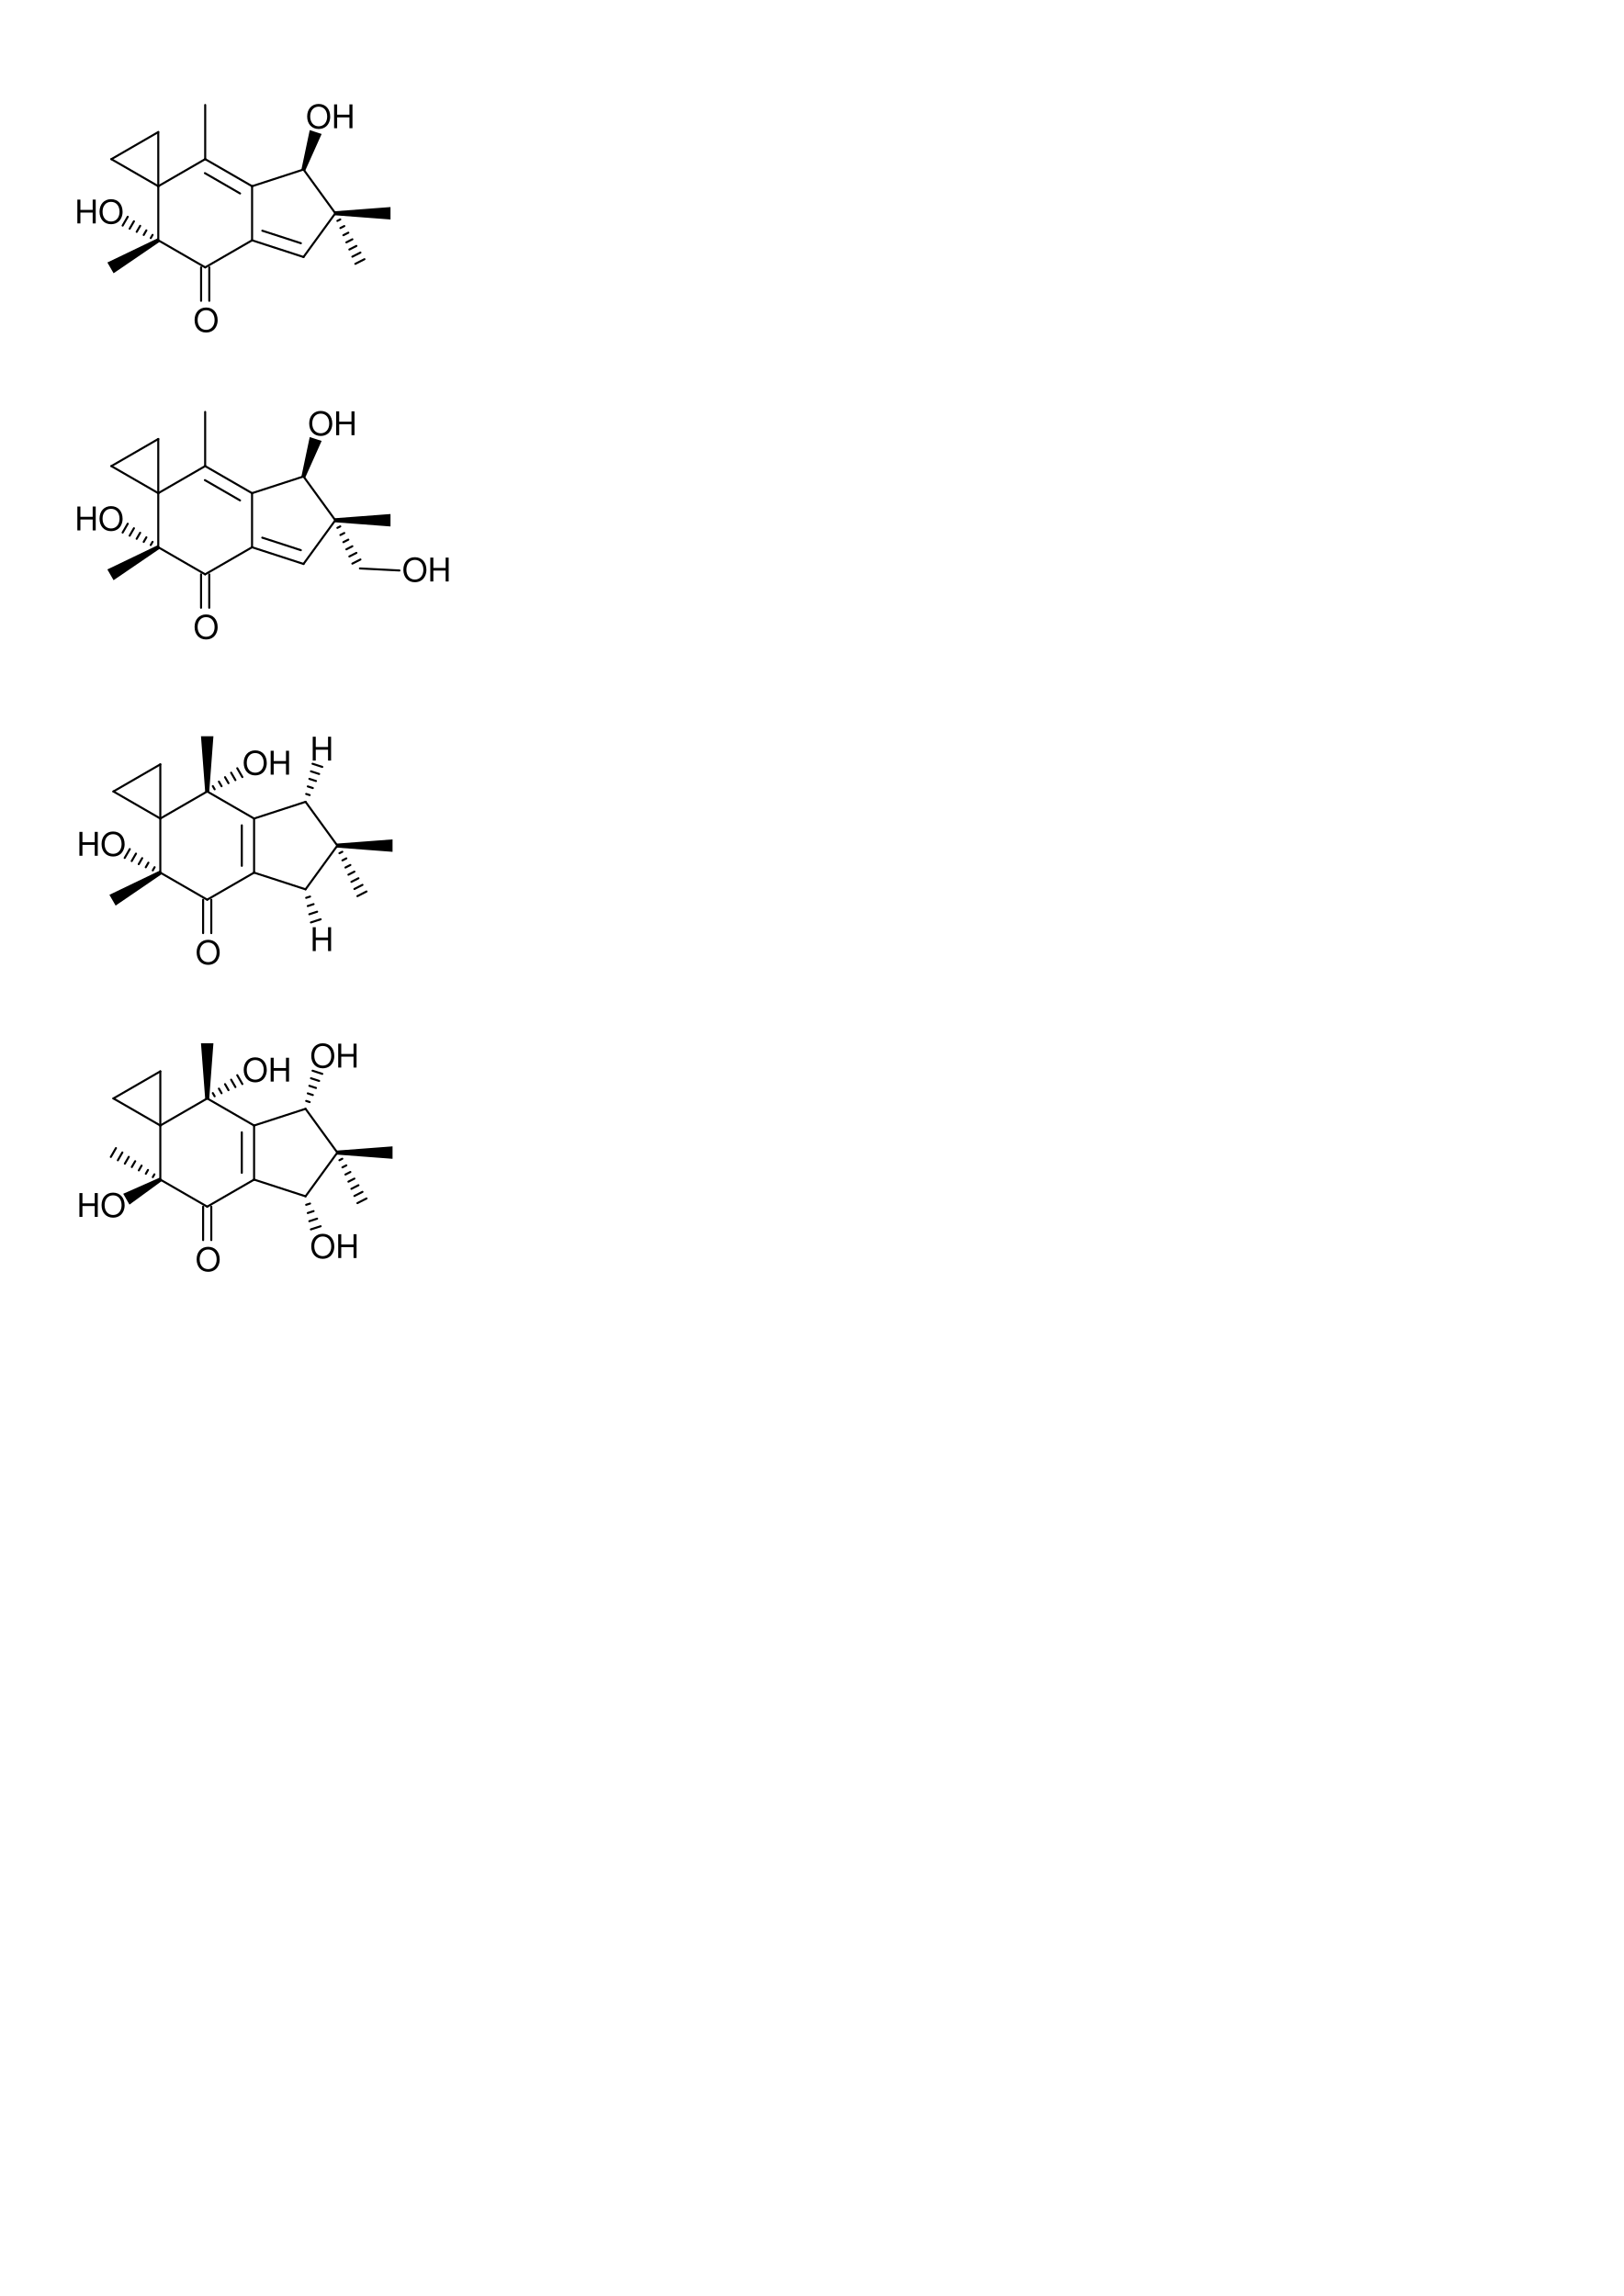
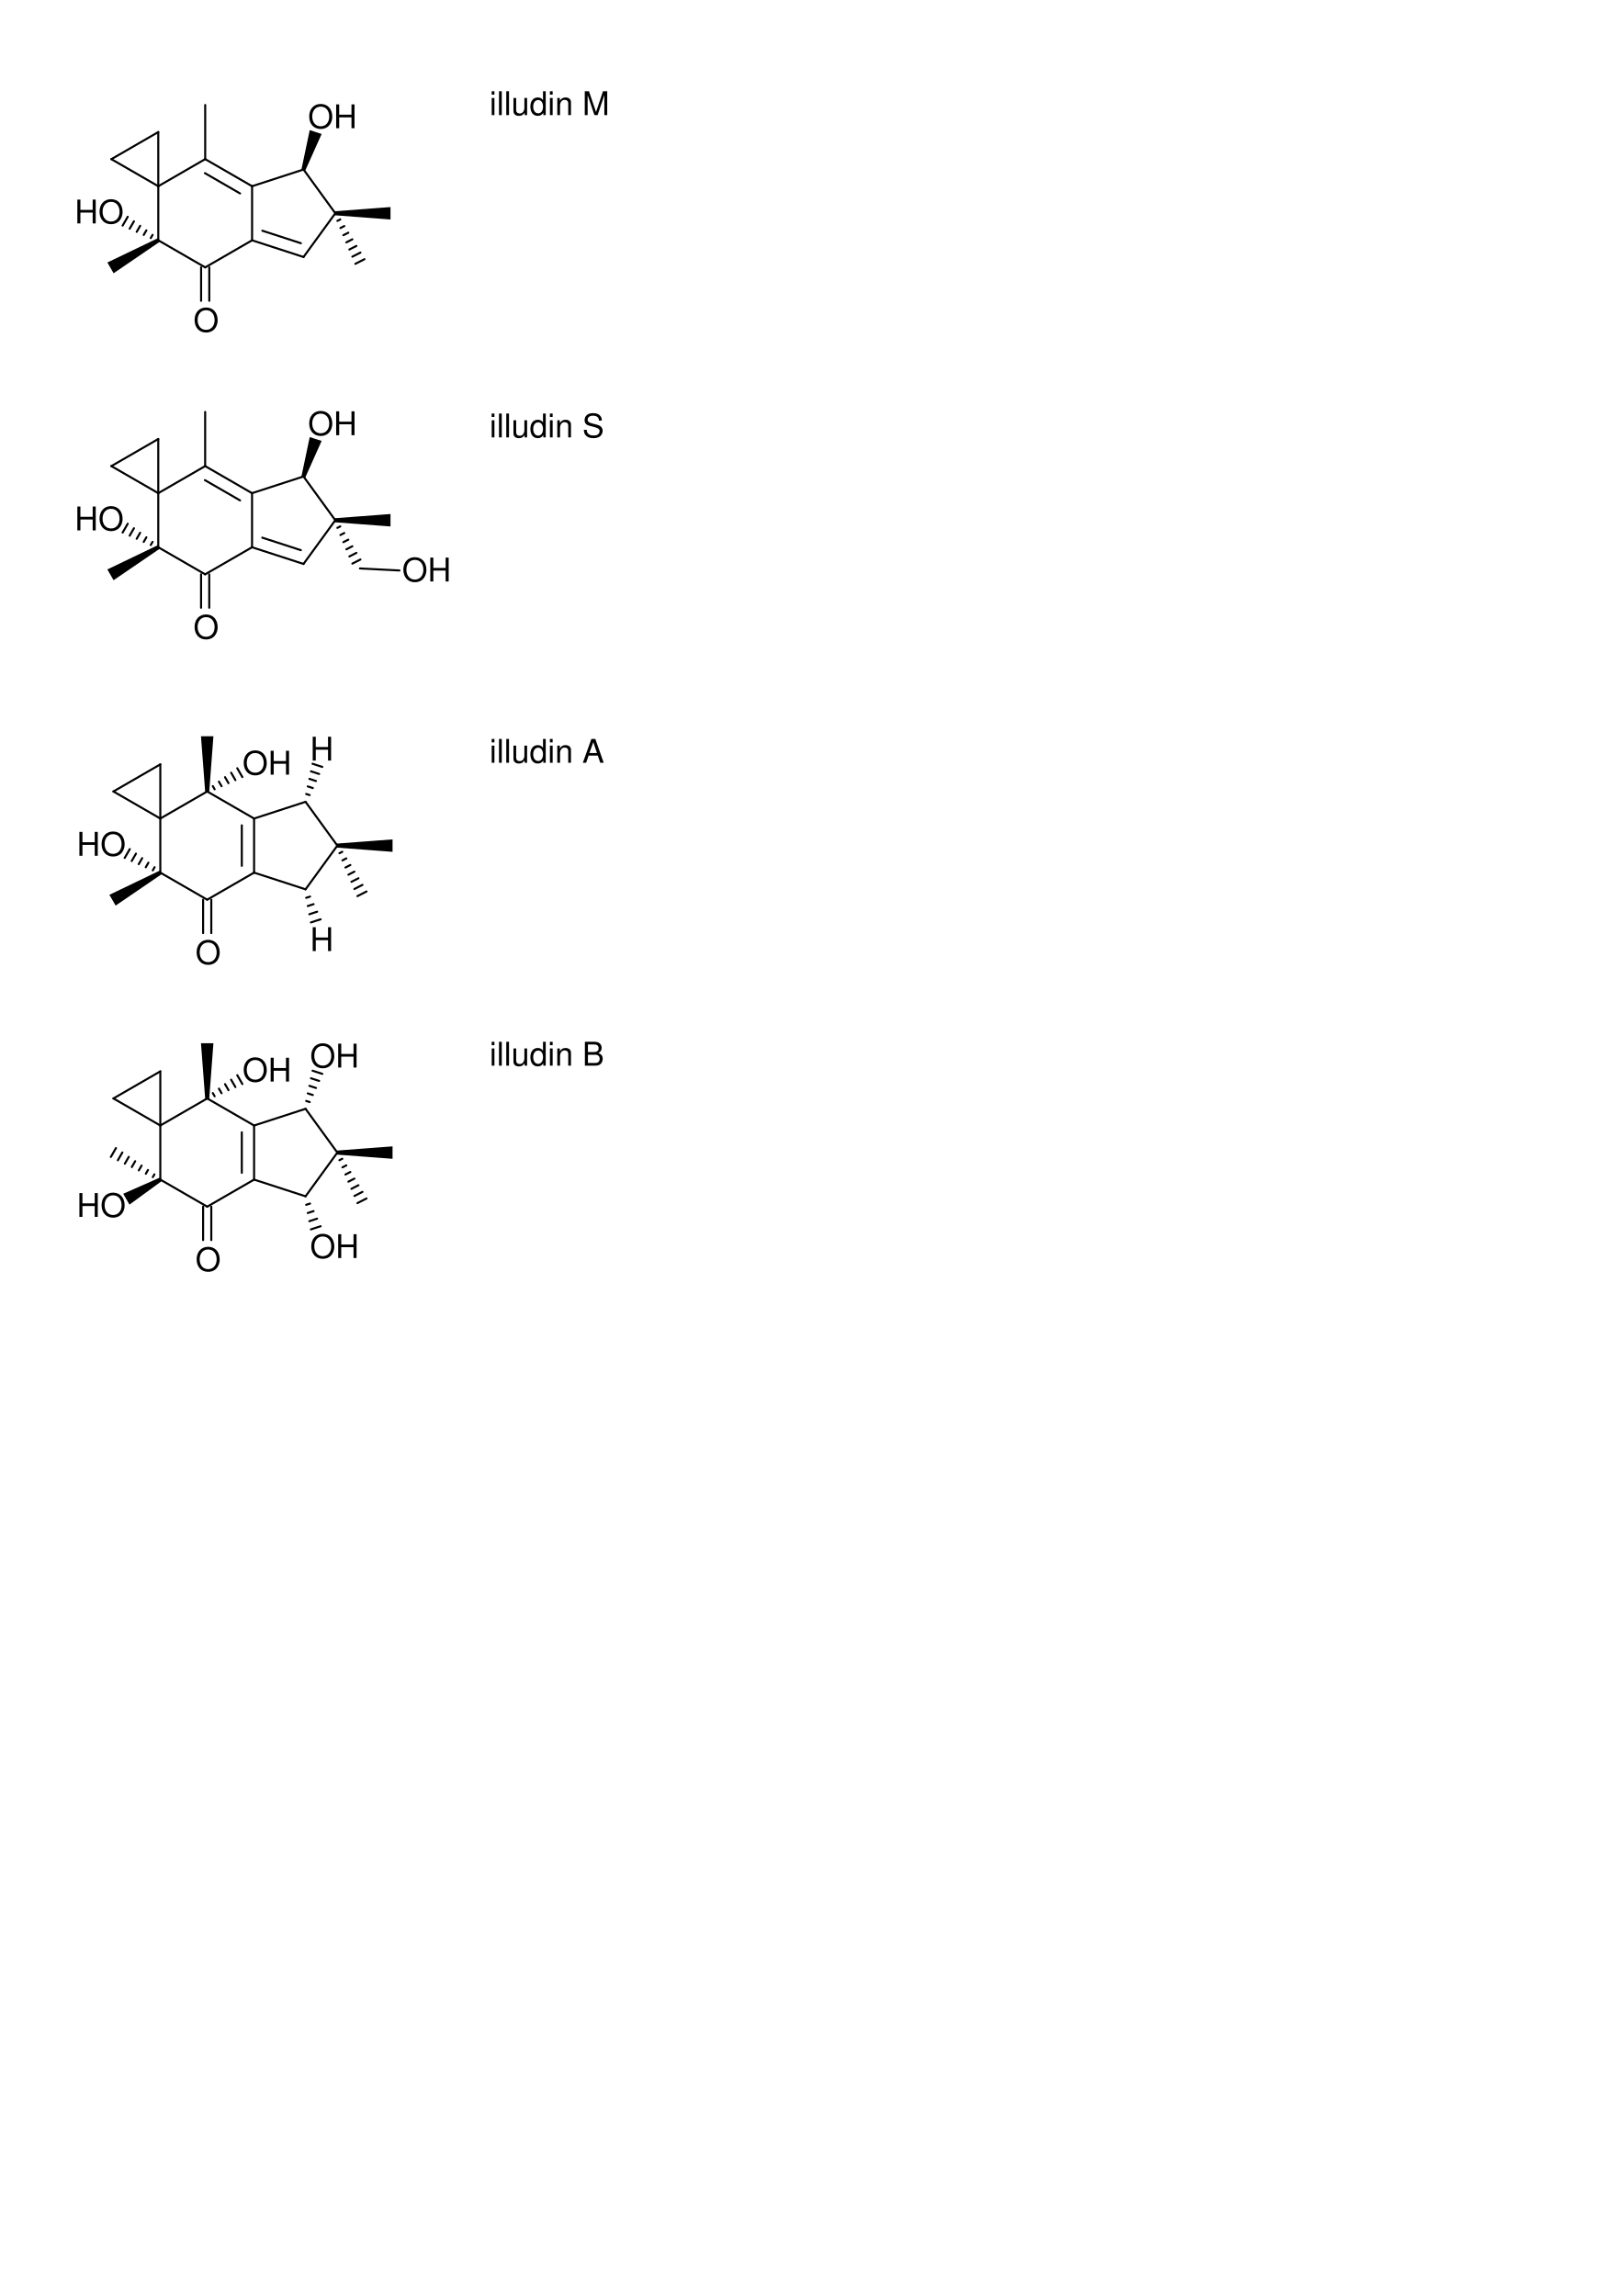
<svg xmlns="http://www.w3.org/2000/svg" xmlns:ns1="http://www.freesoftware.fsf.org/bkchem/cdml" height="297mm" version="1.0" viewBox="0 0 793 1122" width="210mm">
  <g font-family="Helvetica" font-size="12pt" stroke-linecap="round">
    <g stroke="#000000" stroke-width="1.0">
      <polygon fill="#000000" points="163.67 103.72 190.13 101.72 190.13 106.72 163.67 104.72" stroke="#000000" />
    </g>
    <g stroke="#000000" stroke-width="1.0">
      <line x1="54.25" x2="77.16" y1="77.77" y2="64.54" />
    </g>
    <g stroke="#000000" stroke-width="1.0">
      <polygon fill="#000000" points="77.42 117.86 55.50 132.82 53.00 128.49 76.92 116.99" stroke="#000000" />
    </g>
    <g stroke="#000000" stroke-width="1.0">
      <line x1="73.49" x2="74.39" y1="116.34" y2="114.78" />
      <line x1="70.05" x2="71.35" y1="114.82" y2="112.57" />
      <line x1="66.62" x2="68.32" y1="113.30" y2="110.35" />
      <line x1="63.18" x2="65.28" y1="111.77" y2="108.14" />
      <line x1="59.75" x2="62.25" y1="110.25" y2="105.92" />
    </g>
    <g stroke="#000000" stroke-width="1.0">
      <line x1="77.17" x2="77.16" y1="91.00" y2="64.54" />
    </g>
    <g stroke="#000000" stroke-width="1.0">
      <line x1="166.08" x2="164.68" y1="107.23" y2="107.94" />
      <line x1="168.06" x2="166.15" y1="110.47" y2="111.44" />
      <line x1="170.03" x2="167.61" y1="113.71" y2="114.94" />
      <line x1="172.00" x2="169.07" y1="116.94" y2="118.44" />
      <line x1="173.97" x2="170.53" y1="120.18" y2="121.93" />
      <line x1="175.94" x2="171.99" y1="123.42" y2="125.43" />
      <line x1="177.91" x2="173.45" y1="126.66" y2="128.93" />
    </g>
    <g stroke="#000000" stroke-width="1.0">
      <line x1="148.13" x2="163.67" y1="82.83" y2="104.22" />
    </g>
    <g stroke="#000000" stroke-width="1.0">
      <line x1="77.17" x2="100.09" y1="117.43" y2="130.66" />
    </g>
    <g stroke="#000000" stroke-width="1.0">
      <polygon fill="#000000" points="147.65 82.67 151.54 64.23 156.30 65.77 148.60 82.98" stroke="#000000" />
    </g>
    <g stroke="#000000" stroke-width="1.0">
      <line x1="123.00" x2="100.09" y1="117.43" y2="130.66" />
    </g>
    <g stroke="#000000" stroke-width="1.0">
      <line x1="148.13" x2="123.00" y1="125.59" y2="117.43" />
      <line x1="146.85" x2="128.00" y1="118.86" y2="112.74" />
    </g>
    <g stroke="#000000" stroke-width="1.0">
      <line x1="77.17" x2="54.25" y1="91.00" y2="77.77" />
    </g>
    <g stroke="#000000" stroke-width="1.0">
      <line x1="100.09" x2="123.00" y1="77.76" y2="91.00" />
      <line x1="99.95" x2="117.13" y1="84.61" y2="94.54" />
    </g>
    <g stroke="#000000" stroke-width="1.0">
      <line x1="77.17" x2="77.17" y1="91.00" y2="117.43" />
    </g>
    <g stroke="#000000" stroke-width="1.0">
      <line x1="77.17" x2="100.09" y1="91.00" y2="77.76" />
    </g>
    <g stroke="#000000" stroke-width="1.0">
      <line x1="123.00" x2="123.00" y1="91.00" y2="117.43" />
    </g>
    <g stroke="#000000" stroke-width="1.0">
      <line x1="123.00" x2="148.13" y1="91.00" y2="82.83" />
    </g>
    <g stroke="#000000" stroke-width="1.0">
      <line x1="163.67" x2="148.13" y1="104.22" y2="125.59" />
    </g>
    <g stroke="#000000" stroke-width="1.0">
      <line x1="100.09" x2="100.09" y1="77.76" y2="51.30" />
    </g>
    <g stroke="#000000" stroke-width="1.0">
      <line x1="102.09" x2="102.09" y1="130.66" y2="147.00" />
      <line x1="98.09" x2="98.09" y1="130.66" y2="147.00" />
    </g>
    <text fill="#000000" font-family="helvetica" font-size="12pt" x="94.30" y="162.13">O</text>
    <text fill="#000000" font-family="helvetica" font-size="12pt" x="36.30" y="109.19">HO</text>
-     <text fill="#000000" font-family="helvetica" font-size="12pt" x="149.30" y="62.66">OH</text>
+     <text fill="#000000" font-family="helvetica" font-size="12pt" x="150.30" y="62.66">OH</text>
    <g stroke="#000000" stroke-width="1.0">
      <line x1="122.98" x2="122.98" y1="241.00" y2="267.43" />
    </g>
    <g stroke="#000000" stroke-width="1.0">
      <line x1="148.12" x2="122.98" y1="275.59" y2="267.43" />
      <line x1="146.83" x2="127.98" y1="268.86" y2="262.74" />
    </g>
    <g stroke="#000000" stroke-width="1.0">
      <line x1="77.16" x2="54.25" y1="241.00" y2="227.77" />
    </g>
    <g stroke="#000000" stroke-width="1.0">
      <line x1="77.16" x2="77.16" y1="241.00" y2="214.53" />
    </g>
    <g stroke="#000000" stroke-width="1.0">
      <line x1="166.08" x2="164.68" y1="257.24" y2="257.95" />
      <line x1="168.05" x2="166.14" y1="260.47" y2="261.45" />
      <line x1="170.02" x2="167.61" y1="263.71" y2="264.94" />
      <line x1="171.99" x2="169.07" y1="266.94" y2="268.44" />
      <line x1="173.97" x2="170.53" y1="270.18" y2="271.93" />
      <line x1="175.94" x2="171.99" y1="273.41" y2="275.43" />
    </g>
    <g stroke="#000000" stroke-width="1.0">
      <line x1="122.98" x2="100.07" y1="267.43" y2="280.66" />
    </g>
    <g stroke="#000000" stroke-width="1.0">
      <line x1="163.66" x2="148.12" y1="254.23" y2="275.59" />
    </g>
    <g stroke="#000000" stroke-width="1.0">
      <line x1="175.68" x2="195.00" y1="277.78" y2="278.78" />
    </g>
    <g stroke="#000000" stroke-width="1.0">
      <line x1="77.16" x2="100.07" y1="267.43" y2="280.66" />
    </g>
    <g stroke="#000000" stroke-width="1.0">
      <line x1="100.07" x2="100.07" y1="227.77" y2="201.30" />
    </g>
    <g stroke="#000000" stroke-width="1.0">
      <polygon fill="#000000" points="147.65 232.68 151.54 214.23 156.30 215.77 148.60 232.99" stroke="#000000" />
    </g>
    <g stroke="#000000" stroke-width="1.0">
      <line x1="148.12" x2="163.66" y1="232.83" y2="254.23" />
    </g>
    <g stroke="#000000" stroke-width="1.0">
      <line x1="77.16" x2="100.07" y1="241.00" y2="227.77" />
    </g>
    <g stroke="#000000" stroke-width="1.0">
      <line x1="73.48" x2="74.38" y1="266.34" y2="264.78" />
      <line x1="70.05" x2="71.35" y1="264.82" y2="262.57" />
      <line x1="66.61" x2="68.31" y1="263.30" y2="260.35" />
      <line x1="63.18" x2="65.28" y1="261.78" y2="258.14" />
      <line x1="59.75" x2="62.25" y1="260.26" y2="255.93" />
    </g>
    <g stroke="#000000" stroke-width="1.0">
      <line x1="54.25" x2="77.16" y1="227.77" y2="214.53" />
    </g>
    <g stroke="#000000" stroke-width="1.0">
      <line x1="100.07" x2="122.98" y1="227.77" y2="241.00" />
      <line x1="99.94" x2="117.12" y1="234.62" y2="244.54" />
    </g>
    <g stroke="#000000" stroke-width="1.0">
      <line x1="77.16" x2="77.16" y1="241.00" y2="267.43" />
    </g>
    <g stroke="#000000" stroke-width="1.0">
      <line x1="122.98" x2="148.12" y1="241.00" y2="232.83" />
    </g>
    <g stroke="#000000" stroke-width="1.0">
      <polygon fill="#000000" points="163.66 253.73 190.13 251.73 190.13 256.73 163.66 254.73" stroke="#000000" />
    </g>
    <g stroke="#000000" stroke-width="1.0">
      <line x1="102.07" x2="102.07" y1="280.66" y2="297.00" />
      <line x1="98.07" x2="98.07" y1="280.66" y2="297.00" />
    </g>
    <g stroke="#000000" stroke-width="1.0">
      <polygon fill="#000000" points="77.41 267.86 55.49 282.82 52.99 278.49 76.91 266.99" stroke="#000000" />
    </g>
    <text fill="#000000" font-family="helvetica" font-size="12pt" x="94.30" y="312.12">O</text>
    <text fill="#000000" font-family="helvetica" font-size="12pt" x="36.30" y="259.19">HO</text>
    <text fill="#000000" font-family="helvetica" font-size="12pt" x="196.30" y="284.15">OH</text>
    <text fill="#000000" font-family="helvetica" font-size="12pt" x="150.30" y="212.67">OH</text>
    <g stroke="#000000" stroke-width="1.0">
      <line x1="78.16" x2="101.07" y1="400.00" y2="386.77" />
    </g>
    <g stroke="#000000" stroke-width="1.0">
      <polygon fill="#000000" points="100.57 386.77 98.57 360.30 103.57 360.30 101.57 386.77" stroke="#000000" />
    </g>
    <g stroke="#000000" stroke-width="1.0">
      <polygon fill="#000000" points="78.41 426.86 56.49 441.82 53.99 437.49 77.91 425.99" stroke="#000000" />
    </g>
    <g stroke="#000000" stroke-width="1.0">
      <polygon fill="#000000" points="164.66 412.73 191.13 410.73 191.13 415.73 164.66 413.73" stroke="#000000" />
    </g>
    <g stroke="#000000" stroke-width="1.0">
      <line x1="78.16" x2="78.16" y1="400.00" y2="426.43" />
    </g>
    <g stroke="#000000" stroke-width="1.0">
      <line x1="123.98" x2="123.98" y1="400.00" y2="426.43" />
      <line x1="117.98" x2="117.98" y1="403.30" y2="423.12" />
    </g>
    <g stroke="#000000" stroke-width="1.0">
      <line x1="74.48" x2="75.38" y1="425.34" y2="423.78" />
      <line x1="71.05" x2="72.35" y1="423.82" y2="421.57" />
      <line x1="67.61" x2="69.31" y1="422.30" y2="419.35" />
      <line x1="64.18" x2="66.28" y1="420.78" y2="417.14" />
      <line x1="60.75" x2="63.25" y1="419.26" y2="414.93" />
    </g>
    <g stroke="#000000" stroke-width="1.0">
      <line x1="164.66" x2="149.12" y1="413.23" y2="434.59" />
    </g>
    <g stroke="#000000" stroke-width="1.0">
      <line x1="149.12" x2="164.66" y1="391.83" y2="413.23" />
    </g>
    <g stroke="#000000" stroke-width="1.0">
      <line x1="55.25" x2="78.16" y1="386.77" y2="373.53" />
    </g>
    <g stroke="#000000" stroke-width="1.0">
      <line x1="151.33" x2="149.42" y1="438.13" y2="438.75" />
      <line x1="153.05" x2="150.20" y1="441.83" y2="442.76" />
      <line x1="154.78" x2="150.97" y1="445.53" y2="446.77" />
      <line x1="156.50" x2="151.75" y1="449.23" y2="450.77" />
    </g>
    <g stroke="#000000" stroke-width="1.0">
      <line x1="78.16" x2="101.07" y1="426.43" y2="439.66" />
    </g>
    <g stroke="#000000" stroke-width="1.0">
      <line x1="149.12" x2="123.98" y1="434.59" y2="426.43" />
    </g>
    <g stroke="#000000" stroke-width="1.0">
      <line x1="78.16" x2="55.25" y1="400.00" y2="386.77" />
    </g>
    <g stroke="#000000" stroke-width="1.0">
      <line x1="103.81" x2="104.71" y1="384.15" y2="385.71" />
      <line x1="106.79" x2="108.09" y1="381.96" y2="384.21" />
      <line x1="109.78" x2="111.48" y1="379.78" y2="382.72" />
      <line x1="112.76" x2="114.86" y1="377.59" y2="381.23" />
      <line x1="115.75" x2="118.25" y1="375.41" y2="379.74" />
    </g>
    <g stroke="#000000" stroke-width="1.0">
      <line x1="167.08" x2="165.68" y1="416.24" y2="416.95" />
      <line x1="169.05" x2="167.14" y1="419.47" y2="420.45" />
      <line x1="171.02" x2="168.61" y1="422.71" y2="423.94" />
      <line x1="172.99" x2="170.07" y1="425.94" y2="427.44" />
      <line x1="174.97" x2="171.53" y1="429.18" y2="430.93" />
      <line x1="176.94" x2="172.99" y1="432.41" y2="434.43" />
      <line x1="178.91" x2="174.46" y1="435.65" y2="437.92" />
    </g>
    <g stroke="#000000" stroke-width="1.0">
      <line x1="149.43" x2="151.14" y1="387.99" y2="388.54" />
      <line x1="150.21" x2="152.68" y1="384.30" y2="385.10" />
      <line x1="150.99" x2="154.22" y1="380.61" y2="381.66" />
      <line x1="151.76" x2="155.76" y1="376.92" y2="378.22" />
      <line x1="152.54" x2="157.30" y1="373.23" y2="374.77" />
    </g>
    <g stroke="#000000" stroke-width="1.0">
      <line x1="123.98" x2="101.07" y1="426.43" y2="439.66" />
    </g>
    <g stroke="#000000" stroke-width="1.0">
      <line x1="101.07" x2="123.98" y1="386.77" y2="400.00" />
    </g>
    <g stroke="#000000" stroke-width="1.0">
      <line x1="103.07" x2="103.07" y1="439.66" y2="456.00" />
      <line x1="99.07" x2="99.07" y1="439.66" y2="456.00" />
    </g>
    <g stroke="#000000" stroke-width="1.0">
      <line x1="123.98" x2="149.12" y1="400.00" y2="391.83" />
    </g>
    <g stroke="#000000" stroke-width="1.0">
      <line x1="78.16" x2="78.16" y1="400.00" y2="373.53" />
    </g>
    <text fill="#000000" font-family="helvetica" font-size="12pt" x="95.30" y="471.12">O</text>
    <text fill="#000000" font-family="helvetica" font-size="12pt" x="37.30" y="418.19">HO</text>
    <text fill="#000000" font-family="helvetica" font-size="12pt" x="151.30" y="371.67">H</text>
    <text fill="#000000" font-family="helvetica" font-size="12pt" x="151.30" y="464.76">H</text>
    <text fill="#000000" font-family="helvetica" font-size="12pt" x="118.30" y="378.54">OH</text>
    <g stroke="#000000" stroke-width="1.0">
      <line x1="164.66" x2="149.12" y1="563.24" y2="584.61" />
    </g>
    <g stroke="#000000" stroke-width="1.0">
      <line x1="78.16" x2="55.25" y1="550.01" y2="536.78" />
    </g>
    <g stroke="#000000" stroke-width="1.0">
      <polygon fill="#000000" points="100.57 536.78 98.57 510.32 103.57 510.32 101.57 536.78" stroke="#000000" />
    </g>
    <g stroke="#000000" stroke-width="1.0">
      <polygon fill="#000000" points="164.66 562.74 191.13 560.74 191.13 565.74 164.66 563.74" stroke="#000000" />
    </g>
    <g stroke="#000000" stroke-width="1.0">
      <line x1="123.98" x2="149.12" y1="550.01" y2="541.85" />
    </g>
    <g stroke="#000000" stroke-width="1.0">
      <line x1="149.12" x2="164.66" y1="541.85" y2="563.24" />
    </g>
    <g stroke="#000000" stroke-width="1.0">
      <line x1="78.16" x2="78.16" y1="550.01" y2="576.44" />
    </g>
    <g stroke="#000000" stroke-width="1.0">
      <line x1="55.25" x2="78.16" y1="536.78" y2="523.55" />
    </g>
    <g stroke="#000000" stroke-width="1.0">
      <line x1="78.16" x2="101.07" y1="576.44" y2="589.67" />
    </g>
    <g stroke="#000000" stroke-width="1.0">
      <line x1="103.07" x2="103.07" y1="589.67" y2="606.00" />
      <line x1="99.07" x2="99.07" y1="589.67" y2="606.00" />
    </g>
    <g stroke="#000000" stroke-width="1.0">
      <line x1="123.98" x2="101.07" y1="576.44" y2="589.67" />
    </g>
    <g stroke="#000000" stroke-width="1.0">
      <line x1="149.12" x2="123.98" y1="584.61" y2="576.44" />
    </g>
    <g stroke="#000000" stroke-width="1.0">
      <line x1="78.16" x2="78.16" y1="550.01" y2="523.55" />
    </g>
    <g stroke="#000000" stroke-width="1.0">
      <line x1="167.08" x2="165.68" y1="566.25" y2="566.97" />
      <line x1="169.05" x2="167.14" y1="569.49" y2="570.46" />
      <line x1="171.02" x2="168.61" y1="572.72" y2="573.96" />
      <line x1="172.99" x2="170.07" y1="575.96" y2="577.45" />
      <line x1="174.97" x2="171.53" y1="579.19" y2="580.95" />
      <line x1="176.94" x2="172.99" y1="582.43" y2="584.44" />
      <line x1="178.91" x2="174.46" y1="585.66" y2="587.93" />
    </g>
    <g stroke="#000000" stroke-width="1.0">
      <line x1="101.07" x2="123.98" y1="536.78" y2="550.01" />
    </g>
    <g stroke="#000000" stroke-width="1.0">
      <line x1="123.98" x2="123.98" y1="550.01" y2="576.44" />
      <line x1="117.98" x2="117.98" y1="553.32" y2="573.14" />
    </g>
    <g stroke="#000000" stroke-width="1.0">
      <line x1="74.49" x2="75.28" y1="575.23" y2="573.87" />
      <line x1="71.08" x2="72.15" y1="573.59" y2="571.73" />
      <line x1="67.66" x2="69.02" y1="571.94" y2="569.59" />
      <line x1="64.24" x2="65.89" y1="570.30" y2="567.45" />
      <line x1="60.83" x2="62.76" y1="568.66" y2="565.32" />
      <line x1="57.41" x2="59.62" y1="567.01" y2="563.18" />
      <line x1="53.99" x2="56.49" y1="565.37" y2="561.04" />
    </g>
    <g stroke="#000000" stroke-width="1.0">
      <polygon fill="#000000" points="78.41 576.87 63.25 587.93 60.75 583.60 77.91 576.01" stroke="#000000" />
    </g>
    <g stroke="#000000" stroke-width="1.0">
      <line x1="103.81" x2="104.71" y1="534.16" y2="535.72" />
      <line x1="106.79" x2="108.09" y1="531.98" y2="534.23" />
      <line x1="109.78" x2="111.48" y1="529.79" y2="532.74" />
      <line x1="112.76" x2="114.86" y1="527.61" y2="531.24" />
      <line x1="115.75" x2="118.25" y1="525.42" y2="529.75" />
    </g>
    <g stroke="#000000" stroke-width="1.0">
      <line x1="149.43" x2="151.14" y1="538.00" y2="538.56" />
      <line x1="150.21" x2="152.68" y1="534.31" y2="535.11" />
      <line x1="150.99" x2="154.22" y1="530.61" y2="531.66" />
      <line x1="151.77" x2="155.76" y1="526.92" y2="528.22" />
      <line x1="152.55" x2="157.30" y1="523.23" y2="524.77" />
    </g>
    <g stroke="#000000" stroke-width="1.0">
      <line x1="151.32" x2="149.42" y1="588.15" y2="588.76" />
      <line x1="153.05" x2="150.20" y1="591.84" y2="592.77" />
      <line x1="154.77" x2="150.97" y1="595.53" y2="596.77" />
      <line x1="156.50" x2="151.74" y1="599.23" y2="600.77" />
    </g>
    <g stroke="#000000" stroke-width="1.0">
      <line x1="78.16" x2="101.07" y1="550.01" y2="536.78" />
    </g>
    <text fill="#000000" font-family="helvetica" font-size="12pt" x="95.30" y="621.14">O</text>
    <text fill="#000000" font-family="helvetica" font-size="12pt" x="37.30" y="594.67">HO</text>
    <text fill="#000000" font-family="helvetica" font-size="12pt" x="151.30" y="614.78">OH</text>
    <text fill="#000000" font-family="helvetica" font-size="12pt" x="118.30" y="528.55">OH</text>
    <text fill="#000000" font-family="helvetica" font-size="12pt" x="151.30" y="521.68">OH</text>
+     <text fill="#000000" font-family="helvetica" font-size="12pt" textLength="60" x="239.00" y="56.25">
+       <tspan>illudin M</tspan>
+     </text>
+     <text fill="#000000" font-family="helvetica" font-size="12pt" textLength="58" x="239.00" y="213.75">
+       <tspan>illudin S</tspan>
+     </text>
+     <text fill="#000000" font-family="helvetica" font-size="12pt" textLength="58" x="239.00" y="372.75">
+       <tspan>illudin A</tspan>
+     </text>
+     <text fill="#000000" font-family="helvetica" font-size="12pt" textLength="58" x="239.00" y="520.75">
+       <tspan>illudin B</tspan>
+     </text>
  </g>
  <ns1:cdml version="0.16">
    <ns1:info>
      <ns1:author_program version="0.14.0-pre2">BKChem</ns1:author_program>
    </ns1:info>
    <ns1:paper crop_margin="10" crop_svg="0" orientation="portrait" replace_minus="0" type="A4" use_real_minus="0" />
    <ns1:viewport viewport="0 0 640 480" />
    <ns1:standard area_color="" font_family="helvetica" font_size="12" line_color="#000" line_width="1px" paper_crop_margin="10" paper_crop_svg="0" paper_orientation="portrait" paper_type="A4">
      <ns1:bond double-ratio="0.75" length="0.7cm" wedge-width="5px" width="6px" />
      <ns1:arrow length="1.6cm" />
      <ns1:atom show_hydrogens="0" />
    </ns1:standard>
    <ns1:molecule id="molecule79753" name="">
      <ns1:atom id="atom18696" name="C" valency="4">
        <ns1:point x="2.041cm" y="2.407cm" />
      </ns1:atom>
      <ns1:atom id="atom3063" name="C" valency="4">
        <ns1:point x="2.647cm" y="2.057cm" />
      </ns1:atom>
      <ns1:atom id="atom97514" name="C" valency="4">
        <ns1:point x="3.253cm" y="2.407cm" />
      </ns1:atom>
      <ns1:atom id="atom37148" name="C" valency="4">
        <ns1:point x="3.253cm" y="3.106cm" />
      </ns1:atom>
      <ns1:atom id="atom19684" name="C" valency="4">
        <ns1:point x="2.041cm" y="3.106cm" />
      </ns1:atom>
      <ns1:atom id="atom90539" name="C" valency="4">
        <ns1:point x="2.647cm" y="3.456cm" />
      </ns1:atom>
      <ns1:atom id="atom81971" name="C" valency="4">
        <ns1:point x="3.918cm" y="2.191cm" />
      </ns1:atom>
      <ns1:atom id="atom28722" name="C" valency="4">
        <ns1:point x="4.329cm" y="2.757cm" />
      </ns1:atom>
      <ns1:atom id="atom65022" name="C" valency="4">
        <ns1:point x="3.918cm" y="3.322cm" />
      </ns1:atom>
      <ns1:atom id="atom14418" name="O" pos="center-first" valency="2">
        <ns1:point x="2.647cm" y="4.156cm" />
      </ns1:atom>
      <ns1:atom id="atom49683" name="C" valency="4">
        <ns1:point x="5.029cm" y="2.757cm" />
      </ns1:atom>
      <ns1:atom id="atom9577" name="C" valency="4">
        <ns1:point x="4.647cm" y="3.380cm" />
      </ns1:atom>
      <ns1:atom id="atom21435" name="C" valency="4">
        <ns1:point x="1.435cm" y="2.057cm" />
      </ns1:atom>
      <ns1:atom id="atom61586" name="C" valency="4">
        <ns1:point x="2.041cm" y="1.707cm" />
      </ns1:atom>
      <ns1:atom id="atom84715" name="C" valency="4">
        <ns1:point x="1.435cm" y="3.456cm" />
      </ns1:atom>
      <ns1:atom hydrogens="on" id="atom7392" name="O" pos="center-last" valency="2">
        <ns1:point x="1.435cm" y="2.756cm" />
      </ns1:atom>
      <ns1:atom id="atom22014" name="C" valency="4">
        <ns1:point x="2.647cm" y="1.357cm" />
      </ns1:atom>
      <ns1:atom hydrogens="on" id="atom7057" name="O" pos="center-first" valency="2">
        <ns1:point x="4.134cm" y="1.525cm" />
      </ns1:atom>
      <ns1:bond double_ratio="0.75" end="atom49683" id="bond74070" line_width="1.0" start="atom28722" type="w1" wedge_width="5.0" />
      <ns1:bond double_ratio="0.75" end="atom61586" id="bond41520" line_width="1.0" start="atom21435" type="n1" />
      <ns1:bond double_ratio="0.75" end="atom84715" id="bond18853" line_width="1.0" start="atom19684" type="w1" wedge_width="5.0" />
      <ns1:bond double_ratio="0.75" end="atom7392" id="bond78879" line_width="1.0" start="atom19684" type="h1" wedge_width="5.0" />
      <ns1:bond double_ratio="0.75" end="atom61586" id="bond75063" line_width="1.0" start="atom18696" type="n1" />
      <ns1:bond double_ratio="0.75" end="atom9577" id="bond41908" line_width="1.0" start="atom28722" type="h1" wedge_width="5.0" />
      <ns1:bond double_ratio="0.75" end="atom28722" id="bond49784" line_width="1.0" start="atom81971" type="n1" />
      <ns1:bond double_ratio="0.75" end="atom90539" id="bond78199" line_width="1.0" start="atom19684" type="n1" />
      <ns1:bond double_ratio="0.75" end="atom7057" id="bond47043" line_width="1.0" start="atom81971" type="w1" wedge_width="5.0" />
      <ns1:bond double_ratio="0.75" end="atom90539" id="bond54470" line_width="1.0" start="atom37148" type="n1" />
      <ns1:bond bond_width="-6.0" center="no" double_ratio="0.75" end="atom37148" id="bond37911" line_width="1.0" start="atom65022" type="n2" />
      <ns1:bond double_ratio="0.75" end="atom21435" id="bond70205" line_width="1.0" start="atom18696" type="n1" />
      <ns1:bond bond_width="-6.0" center="no" double_ratio="0.75" end="atom97514" id="bond16531" line_width="1.0" start="atom3063" type="n2" />
      <ns1:bond double_ratio="0.75" end="atom19684" id="bond65966" line_width="1.0" start="atom18696" type="n1" />
      <ns1:bond double_ratio="0.75" end="atom3063" id="bond8405" line_width="1.0" start="atom18696" type="n1" />
      <ns1:bond double_ratio="0.75" end="atom37148" id="bond65415" line_width="1.0" start="atom97514" type="n1" />
      <ns1:bond double_ratio="0.75" end="atom81971" id="bond72159" line_width="1.0" start="atom97514" type="n1" />
      <ns1:bond double_ratio="0.75" end="atom65022" id="bond46703" line_width="1.0" start="atom28722" type="n1" />
      <ns1:bond double_ratio="0.75" end="atom22014" id="bond54422" line_width="1.0" start="atom3063" type="n1" />
      <ns1:bond bond_width="6.0" center="yes" double_ratio="0.75" end="atom14418" id="bond43190" line_width="1.0" start="atom90539" type="n2" />
    </ns1:molecule>
    <ns1:molecule id="molecule83067" name="">
      <ns1:atom id="atom15670" name="C" valency="4">
        <ns1:point x="2.041cm" y="6.375cm" />
      </ns1:atom>
      <ns1:atom id="atom58124" name="C" valency="4">
        <ns1:point x="2.647cm" y="6.025cm" />
      </ns1:atom>
      <ns1:atom id="atom81303" name="C" valency="4">
        <ns1:point x="3.253cm" y="6.375cm" />
      </ns1:atom>
      <ns1:atom id="atom43692" name="C" valency="4">
        <ns1:point x="3.253cm" y="7.074cm" />
      </ns1:atom>
      <ns1:atom id="atom33995" name="C" valency="4">
        <ns1:point x="2.041cm" y="7.074cm" />
      </ns1:atom>
      <ns1:atom id="atom50275" name="C" valency="4">
        <ns1:point x="2.647cm" y="7.424cm" />
      </ns1:atom>
      <ns1:atom id="atom37278" name="C" valency="4">
        <ns1:point x="3.918cm" y="6.159cm" />
      </ns1:atom>
      <ns1:atom id="atom13739" name="C" valency="4">
        <ns1:point x="4.329cm" y="6.725cm" />
      </ns1:atom>
      <ns1:atom id="atom46695" name="C" valency="4">
        <ns1:point x="3.918cm" y="7.290cm" />
      </ns1:atom>
      <ns1:atom id="atom47548" name="O" pos="center-first" valency="2">
        <ns1:point x="2.647cm" y="8.124cm" />
      </ns1:atom>
      <ns1:atom id="atom56421" name="C" valency="4">
        <ns1:point x="5.029cm" y="6.725cm" />
      </ns1:atom>
      <ns1:atom id="atom99095" name="C" valency="4">
        <ns1:point x="4.647cm" y="7.348cm" />
      </ns1:atom>
      <ns1:atom id="atom40244" name="C" valency="4">
        <ns1:point x="1.435cm" y="6.025cm" />
      </ns1:atom>
      <ns1:atom id="atom32493" name="C" valency="4">
        <ns1:point x="2.041cm" y="5.675cm" />
      </ns1:atom>
      <ns1:atom id="atom66358" name="C" valency="4">
        <ns1:point x="1.435cm" y="7.424cm" />
      </ns1:atom>
      <ns1:atom hydrogens="on" id="atom59695" name="O" pos="center-last" valency="2">
        <ns1:point x="1.435cm" y="6.724cm" />
      </ns1:atom>
      <ns1:atom id="atom62697" name="C" valency="4">
        <ns1:point x="2.647cm" y="5.325cm" />
      </ns1:atom>
      <ns1:atom hydrogens="on" id="atom77070" name="O" pos="center-first" valency="2">
        <ns1:point x="5.346cm" y="7.384cm" />
      </ns1:atom>
      <ns1:atom hydrogens="on" id="atom90357" name="O" pos="center-first" valency="2">
        <ns1:point x="4.134cm" y="5.493cm" />
      </ns1:atom>
      <ns1:bond double_ratio="0.75" end="atom43692" id="bond96945" line_width="1.0" start="atom81303" type="n1" />
      <ns1:bond bond_width="-6.0" center="no" double_ratio="0.75" end="atom43692" id="bond21768" line_width="1.0" start="atom46695" type="n2" />
      <ns1:bond double_ratio="0.75" end="atom40244" id="bond56010" line_width="1.0" start="atom15670" type="n1" />
      <ns1:bond double_ratio="0.75" end="atom32493" id="bond19715" line_width="1.0" start="atom15670" type="n1" />
      <ns1:bond double_ratio="0.75" end="atom99095" id="bond60661" line_width="1.0" start="atom13739" type="h1" wedge_width="5.0" />
      <ns1:bond double_ratio="0.75" end="atom50275" id="bond82621" line_width="1.0" start="atom43692" type="n1" />
      <ns1:bond double_ratio="0.75" end="atom46695" id="bond41256" line_width="1.0" start="atom13739" type="n1" />
      <ns1:bond double_ratio="0.75" end="atom77070" id="bond25356" line_width="1.0" start="atom99095" type="n1" />
      <ns1:bond double_ratio="0.75" end="atom50275" id="bond59527" line_width="1.0" start="atom33995" type="n1" />
      <ns1:bond double_ratio="0.75" end="atom62697" id="bond39693" line_width="1.0" start="atom58124" type="n1" />
      <ns1:bond double_ratio="0.75" end="atom90357" id="bond82101" line_width="1.0" start="atom37278" type="w1" wedge_width="5.0" />
      <ns1:bond double_ratio="0.75" end="atom13739" id="bond68156" line_width="1.0" start="atom37278" type="n1" />
      <ns1:bond double_ratio="0.75" end="atom58124" id="bond3791" line_width="1.0" start="atom15670" type="n1" />
      <ns1:bond double_ratio="0.75" end="atom59695" id="bond88954" line_width="1.0" start="atom33995" type="h1" wedge_width="5.0" />
      <ns1:bond double_ratio="0.75" end="atom32493" id="bond55445" line_width="1.0" start="atom40244" type="n1" />
      <ns1:bond bond_width="-6.0" center="no" double_ratio="0.75" end="atom81303" id="bond1802" line_width="1.0" start="atom58124" type="n2" />
      <ns1:bond double_ratio="0.75" end="atom33995" id="bond15714" line_width="1.0" start="atom15670" type="n1" />
      <ns1:bond double_ratio="0.75" end="atom37278" id="bond60715" line_width="1.0" start="atom81303" type="n1" />
      <ns1:bond double_ratio="0.75" end="atom56421" id="bond14050" line_width="1.0" start="atom13739" type="w1" wedge_width="5.0" />
      <ns1:bond bond_width="6.0" center="yes" double_ratio="0.75" end="atom47548" id="bond40405" line_width="1.0" start="atom50275" type="n2" />
      <ns1:bond double_ratio="0.75" end="atom66358" id="bond68652" line_width="1.0" start="atom33995" type="w1" wedge_width="5.0" />
    </ns1:molecule>
    <ns1:molecule id="molecule91518" name="">
      <ns1:atom id="atom40572" name="C" valency="4">
        <ns1:point x="2.067cm" y="10.580cm" />
      </ns1:atom>
      <ns1:atom id="atom54369" name="C" valency="4">
        <ns1:point x="2.673cm" y="10.230cm" />
      </ns1:atom>
      <ns1:atom id="atom3019" name="C" valency="4">
        <ns1:point x="3.279cm" y="10.580cm" />
      </ns1:atom>
      <ns1:atom id="atom88986" name="C" valency="4">
        <ns1:point x="3.279cm" y="11.279cm" />
      </ns1:atom>
      <ns1:atom id="atom136" name="C" valency="4">
        <ns1:point x="2.067cm" y="11.279cm" />
      </ns1:atom>
      <ns1:atom id="atom60256" name="C" valency="4">
        <ns1:point x="2.673cm" y="11.629cm" />
      </ns1:atom>
      <ns1:atom id="atom39256" name="C" valency="4">
        <ns1:point x="3.944cm" y="10.364cm" />
      </ns1:atom>
      <ns1:atom id="atom81830" name="C" valency="4">
        <ns1:point x="4.355cm" y="10.930cm" />
      </ns1:atom>
      <ns1:atom id="atom40346" name="C" valency="4">
        <ns1:point x="3.944cm" y="11.495cm" />
      </ns1:atom>
      <ns1:atom id="atom74024" name="O" pos="center-first" valency="2">
        <ns1:point x="2.673cm" y="12.329cm" />
      </ns1:atom>
      <ns1:atom id="atom30843" name="C" valency="4">
        <ns1:point x="5.055cm" y="10.930cm" />
      </ns1:atom>
      <ns1:atom id="atom44717" name="C" valency="4">
        <ns1:point x="4.673cm" y="11.553cm" />
      </ns1:atom>
      <ns1:atom id="atom64875" name="C" valency="4">
        <ns1:point x="1.461cm" y="10.230cm" />
      </ns1:atom>
      <ns1:atom id="atom82205" name="C" valency="4">
        <ns1:point x="2.067cm" y="9.880cm" />
      </ns1:atom>
      <ns1:atom id="atom8698" name="C" valency="4">
        <ns1:point x="1.461cm" y="11.629cm" />
      </ns1:atom>
      <ns1:atom hydrogens="on" id="atom3641" name="O" pos="center-last" valency="2">
        <ns1:point x="1.461cm" y="10.929cm" />
      </ns1:atom>
      <ns1:atom id="atom11005" name="C" valency="4">
        <ns1:point x="2.673cm" y="9.530cm" />
      </ns1:atom>
      <ns1:atom id="atom65306" name="H" pos="center-first" valency="1">
        <ns1:point x="4.161cm" y="9.699cm" />
      </ns1:atom>
      <ns1:atom id="atom85062" name="H" pos="center-first" valency="1">
        <ns1:point x="4.161cm" y="12.161cm" />
      </ns1:atom>
      <ns1:atom hydrogens="on" id="atom16965" name="O" pos="center-first" valency="2">
        <ns1:point x="3.280cm" y="9.880cm" />
      </ns1:atom>
      <ns1:bond double_ratio="0.75" end="atom54369" id="bond52385" line_width="1.0" start="atom40572" type="n1" />
      <ns1:bond double_ratio="0.75" end="atom11005" id="bond2978" line_width="1.0" start="atom54369" type="w1" wedge_width="5.0" />
      <ns1:bond double_ratio="0.75" end="atom8698" id="bond81811" line_width="1.0" start="atom136" type="w1" wedge_width="5.0" />
      <ns1:bond double_ratio="0.75" end="atom30843" id="bond7808" line_width="1.0" start="atom81830" type="w1" wedge_width="5.0" />
      <ns1:bond double_ratio="0.75" end="atom136" id="bond58104" line_width="1.0" start="atom40572" type="n1" />
      <ns1:bond bond_width="-6.0" center="no" double_ratio="0.75" end="atom88986" id="bond14405" line_width="1.0" start="atom3019" type="n2" />
      <ns1:bond double_ratio="0.75" end="atom3641" id="bond35033" line_width="1.0" start="atom136" type="h1" wedge_width="5.0" />
      <ns1:bond double_ratio="0.75" end="atom40346" id="bond70828" line_width="1.0" start="atom81830" type="n1" />
      <ns1:bond double_ratio="0.75" end="atom81830" id="bond49860" line_width="1.0" start="atom39256" type="n1" />
      <ns1:bond double_ratio="0.75" end="atom82205" id="bond78457" line_width="1.0" start="atom64875" type="n1" />
      <ns1:bond double_ratio="0.75" end="atom85062" id="bond67330" line_width="1.0" start="atom40346" type="h1" wedge_width="5.0" />
      <ns1:bond double_ratio="0.75" end="atom60256" id="bond68134" line_width="1.0" start="atom136" type="n1" />
      <ns1:bond double_ratio="0.75" end="atom88986" id="bond40379" line_width="1.0" start="atom40346" type="n1" />
      <ns1:bond double_ratio="0.75" end="atom64875" id="bond83258" line_width="1.0" start="atom40572" type="n1" />
      <ns1:bond double_ratio="0.75" end="atom16965" id="bond43767" line_width="1.0" start="atom54369" type="h1" wedge_width="5.0" />
      <ns1:bond double_ratio="0.75" end="atom44717" id="bond3385" line_width="1.0" start="atom81830" type="h1" wedge_width="5.0" />
      <ns1:bond double_ratio="0.75" end="atom65306" id="bond84281" line_width="1.0" start="atom39256" type="h1" wedge_width="5.0" />
      <ns1:bond double_ratio="0.75" end="atom60256" id="bond40102" line_width="1.0" start="atom88986" type="n1" />
      <ns1:bond double_ratio="0.75" end="atom3019" id="bond7114" line_width="1.0" start="atom54369" type="n1" />
      <ns1:bond bond_width="6.0" center="yes" double_ratio="0.75" end="atom74024" id="bond10223" line_width="1.0" start="atom60256" type="n2" />
      <ns1:bond double_ratio="0.75" end="atom39256" id="bond49130" line_width="1.0" start="atom3019" type="n1" />
      <ns1:bond double_ratio="0.75" end="atom82205" id="bond27724" line_width="1.0" start="atom40572" type="n1" />
    </ns1:molecule>
    <ns1:molecule id="molecule20036" name="">
      <ns1:atom id="atom74650" name="C" valency="4">
        <ns1:point x="2.067cm" y="14.548cm" />
      </ns1:atom>
      <ns1:atom id="atom88617" name="C" valency="4">
        <ns1:point x="2.673cm" y="14.198cm" />
      </ns1:atom>
      <ns1:atom id="atom7950" name="C" valency="4">
        <ns1:point x="3.279cm" y="14.548cm" />
      </ns1:atom>
      <ns1:atom id="atom13568" name="C" valency="4">
        <ns1:point x="3.279cm" y="15.247cm" />
      </ns1:atom>
      <ns1:atom id="atom78520" name="C" valency="4">
        <ns1:point x="2.067cm" y="15.247cm" />
      </ns1:atom>
      <ns1:atom id="atom82066" name="C" valency="4">
        <ns1:point x="2.673cm" y="15.597cm" />
      </ns1:atom>
      <ns1:atom id="atom15615" name="C" valency="4">
        <ns1:point x="3.944cm" y="14.332cm" />
      </ns1:atom>
      <ns1:atom id="atom48499" name="C" valency="4">
        <ns1:point x="4.355cm" y="14.898cm" />
      </ns1:atom>
      <ns1:atom id="atom36510" name="C" valency="4">
        <ns1:point x="3.944cm" y="15.463cm" />
      </ns1:atom>
      <ns1:atom id="atom99949" name="O" pos="center-first" valency="2">
        <ns1:point x="2.673cm" y="16.297cm" />
      </ns1:atom>
      <ns1:atom id="atom5233" name="C" valency="4">
        <ns1:point x="5.055cm" y="14.898cm" />
      </ns1:atom>
      <ns1:atom id="atom88548" name="C" valency="4">
        <ns1:point x="4.673cm" y="15.521cm" />
      </ns1:atom>
      <ns1:atom id="atom69891" name="C" valency="4">
        <ns1:point x="1.461cm" y="14.198cm" />
      </ns1:atom>
      <ns1:atom id="atom40809" name="C" valency="4">
        <ns1:point x="2.067cm" y="13.848cm" />
      </ns1:atom>
      <ns1:atom hydrogens="on" id="atom95864" name="O" pos="center-last" valency="2">
        <ns1:point x="1.461cm" y="15.597cm" />
      </ns1:atom>
      <ns1:atom id="atom86874" name="C" valency="4">
        <ns1:point x="1.461cm" y="14.897cm" />
      </ns1:atom>
      <ns1:atom id="atom73837" name="C" valency="4">
        <ns1:point x="2.673cm" y="13.498cm" />
      </ns1:atom>
      <ns1:atom hydrogens="on" id="atom46728" name="O" pos="center-first" valency="2">
        <ns1:point x="4.161cm" y="16.129cm" />
      </ns1:atom>
      <ns1:atom hydrogens="on" id="atom35337" name="O" pos="center-first" valency="2">
        <ns1:point x="3.280cm" y="13.848cm" />
      </ns1:atom>
      <ns1:atom hydrogens="on" id="atom70943" name="O" pos="center-first" valency="2">
        <ns1:point x="4.161cm" y="13.667cm" />
      </ns1:atom>
      <ns1:bond double_ratio="0.75" end="atom36510" id="bond65327" line_width="1.0" start="atom48499" type="n1" />
      <ns1:bond double_ratio="0.75" end="atom69891" id="bond11214" line_width="1.0" start="atom74650" type="n1" />
      <ns1:bond double_ratio="0.75" end="atom73837" id="bond19896" line_width="1.0" start="atom88617" type="w1" wedge_width="5.0" />
      <ns1:bond double_ratio="0.75" end="atom5233" id="bond7063" line_width="1.0" start="atom48499" type="w1" wedge_width="5.0" />
      <ns1:bond double_ratio="0.75" end="atom15615" id="bond94472" line_width="1.0" start="atom7950" type="n1" />
      <ns1:bond double_ratio="0.75" end="atom48499" id="bond1940" line_width="1.0" start="atom15615" type="n1" />
      <ns1:bond double_ratio="0.75" end="atom78520" id="bond67069" line_width="1.0" start="atom74650" type="n1" />
      <ns1:bond double_ratio="0.75" end="atom40809" id="bond56827" line_width="1.0" start="atom69891" type="n1" />
      <ns1:bond double_ratio="0.75" end="atom82066" id="bond34931" line_width="1.0" start="atom78520" type="n1" />
      <ns1:bond bond_width="6.0" center="yes" double_ratio="0.75" end="atom99949" id="bond34359" line_width="1.0" start="atom82066" type="n2" />
      <ns1:bond double_ratio="0.75" end="atom82066" id="bond17250" line_width="1.0" start="atom13568" type="n1" />
      <ns1:bond double_ratio="0.75" end="atom13568" id="bond54977" line_width="1.0" start="atom36510" type="n1" />
      <ns1:bond double_ratio="0.75" end="atom40809" id="bond9364" line_width="1.0" start="atom74650" type="n1" />
      <ns1:bond double_ratio="0.75" end="atom88548" id="bond59512" line_width="1.0" start="atom48499" type="h1" wedge_width="5.0" />
      <ns1:bond double_ratio="0.75" end="atom7950" id="bond71885" line_width="1.0" start="atom88617" type="n1" />
      <ns1:bond bond_width="-6.0" center="no" double_ratio="0.75" end="atom13568" id="bond48776" line_width="1.0" start="atom7950" type="n2" />
      <ns1:bond double_ratio="0.75" end="atom86874" id="bond9922" line_width="1.0" start="atom78520" type="h1" wedge_width="5.0" />
      <ns1:bond double_ratio="0.75" end="atom95864" id="bond12213" line_width="1.0" start="atom78520" type="w1" wedge_width="5.0" />
      <ns1:bond double_ratio="0.75" end="atom35337" id="bond85229" line_width="1.0" start="atom88617" type="h1" wedge_width="5.0" />
      <ns1:bond double_ratio="0.75" end="atom70943" id="bond44795" line_width="1.0" start="atom15615" type="h1" wedge_width="5.0" />
      <ns1:bond double_ratio="0.75" end="atom46728" id="bond95220" line_width="1.0" start="atom36510" type="h1" wedge_width="5.0" />
      <ns1:bond double_ratio="0.75" end="atom88617" id="bond47677" line_width="1.0" start="atom74650" type="n1" />
    </ns1:molecule>
+     <ns1:text id="text77281">
+       <ns1:point x="6.348cm" y="1.349cm" />
+       <ns1:ftext>illudin M</ns1:ftext>
+     </ns1:text>
+     <ns1:text id="text53865">
+       <ns1:point x="6.348cm" y="5.515cm" />
+       <ns1:ftext>illudin S</ns1:ftext>
+     </ns1:text>
+     <ns1:text id="text24206">
+       <ns1:point x="6.348cm" y="9.721cm" />
+       <ns1:ftext>illudin A</ns1:ftext>
+     </ns1:text>
+     <ns1:text id="text73797">
+       <ns1:point x="6.348cm" y="13.635cm" />
+       <ns1:ftext>illudin B</ns1:ftext>
+     </ns1:text>
  </ns1:cdml>
</svg>
